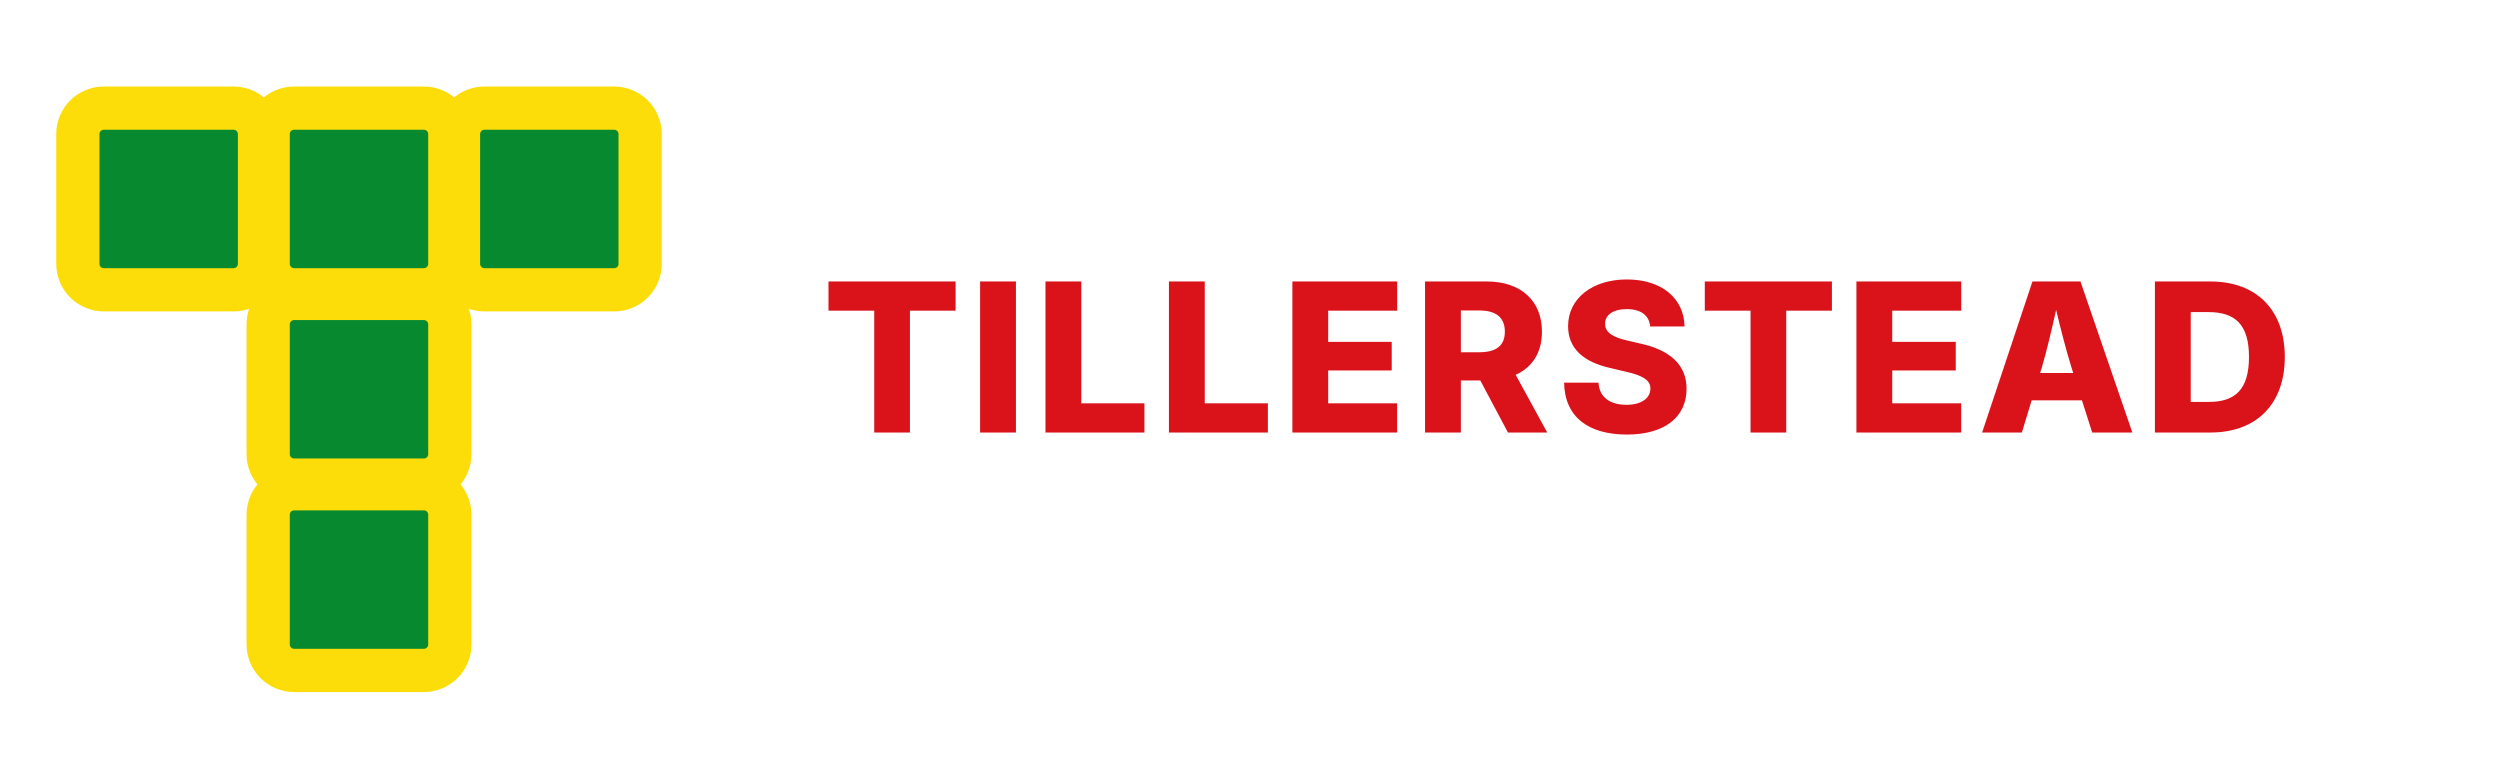
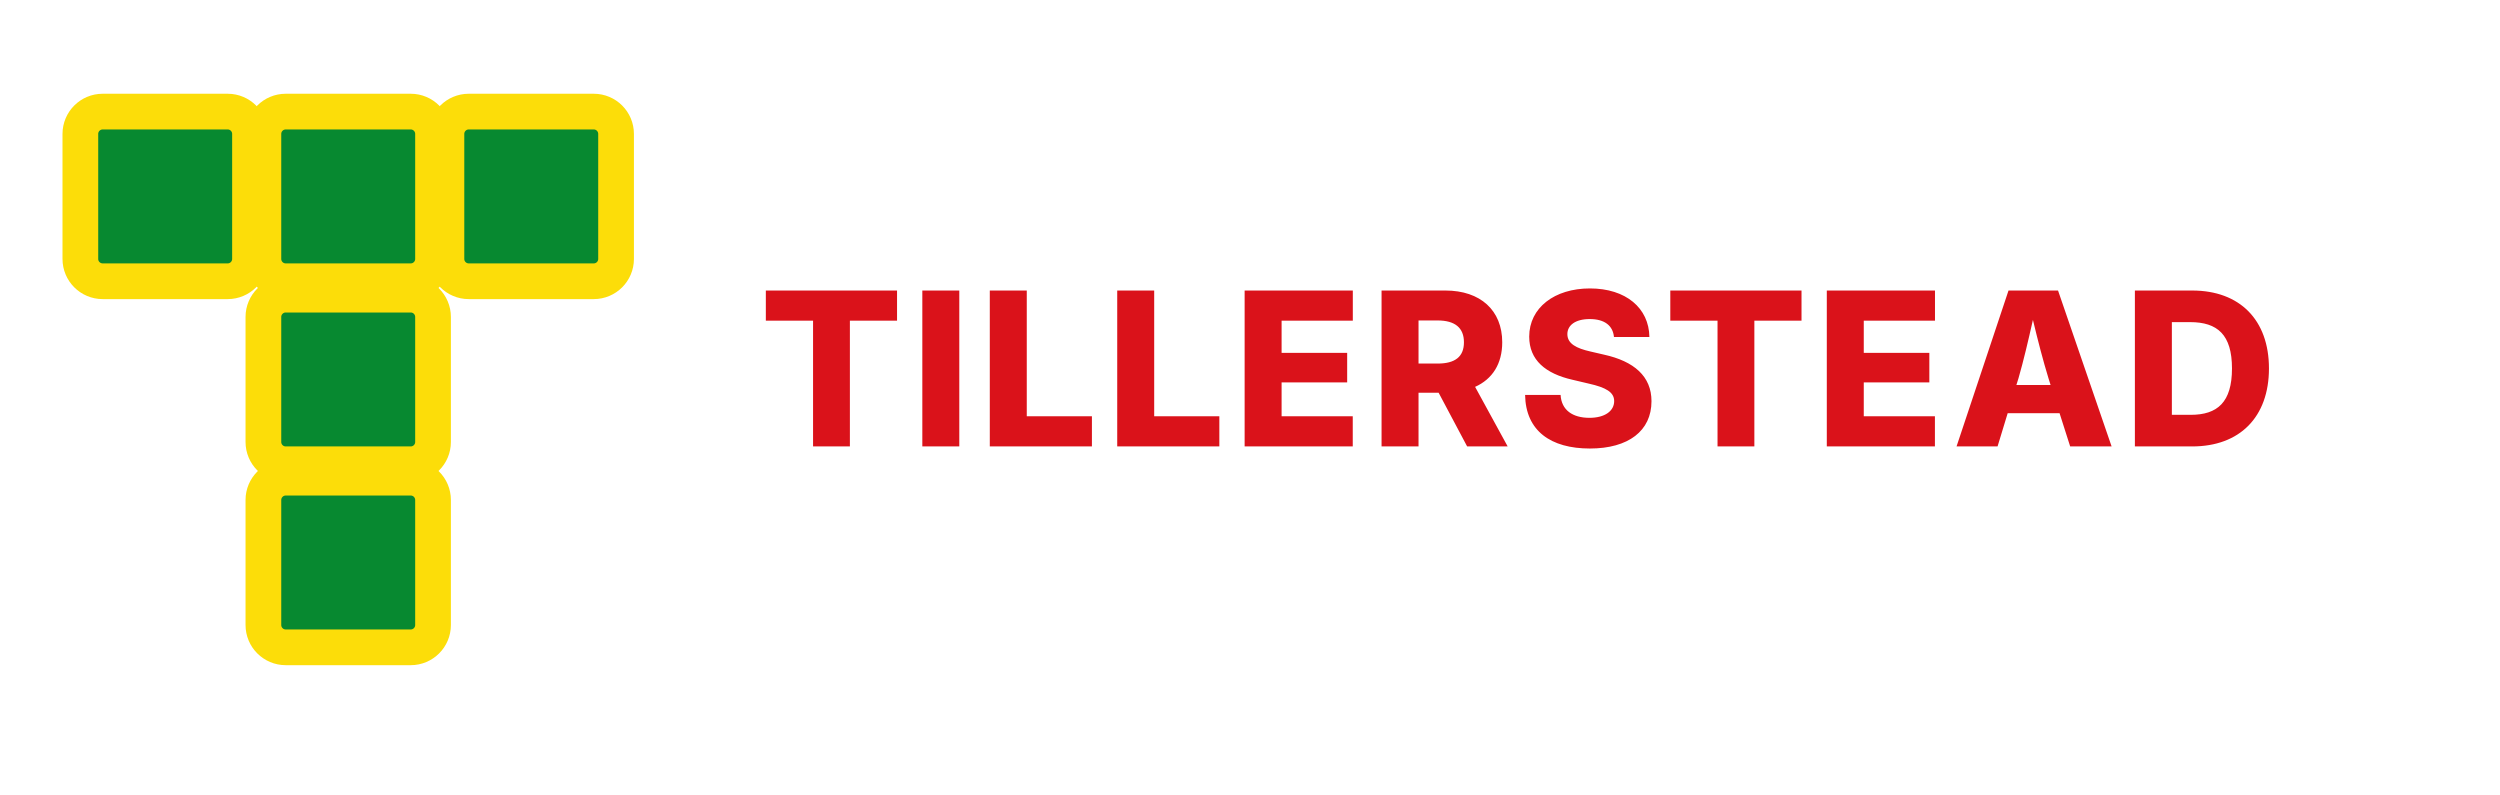
- <svg xmlns="http://www.w3.org/2000/svg" viewBox="0 0 578 178" role="img" aria-label="Tillerstead logo">
+ <svg xmlns="http://www.w3.org/2000/svg" viewBox="0 0 560 178" role="img" aria-label="Tillerstead logo">
  <style>
    .logo-tile {
      fill:#078930;
      stroke:#FCDD09;
-       stroke-width:10;
+       stroke-width:8;
      stroke-linejoin:round;
      stroke-linecap:round;
    }
    .logo-word {
      fill:#DA121A;
      font:800 48px 'Inter','Manrope',system-ui,-apple-system,BlinkMacSystemFont,'Segoe UI',sans-serif;
      letter-spacing:1.4px;
    }
  </style>
  <g class="logo-mark" transform="translate(18 25)">
-     <rect class="logo-tile" x="0" y="0" width="42" height="42" rx="6" />
-     <rect class="logo-tile" x="44" y="0" width="42" height="42" rx="6" />
-     <rect class="logo-tile" x="88" y="0" width="42" height="42" rx="6" />
-     <rect class="logo-tile" x="44" y="44" width="42" height="42" rx="6" />
-     <rect class="logo-tile" x="44" y="88" width="42" height="42" rx="6" />
+     <rect class="logo-tile" x="0" y="0" width="38" height="38" rx="5" />
+     <rect class="logo-tile" x="41" y="0" width="38" height="38" rx="5" />
+     <rect class="logo-tile" x="82" y="0" width="38" height="38" rx="5" />
+     <rect class="logo-tile" x="41" y="41" width="38" height="38" rx="5" />
+     <rect class="logo-tile" x="41" y="82" width="38" height="38" rx="5" />
  </g>
-   <text class="logo-word" x="190" y="100">TILLERSTEAD</text>
+   <text class="logo-word" x="170" y="100">TILLERSTEAD</text>
</svg>
